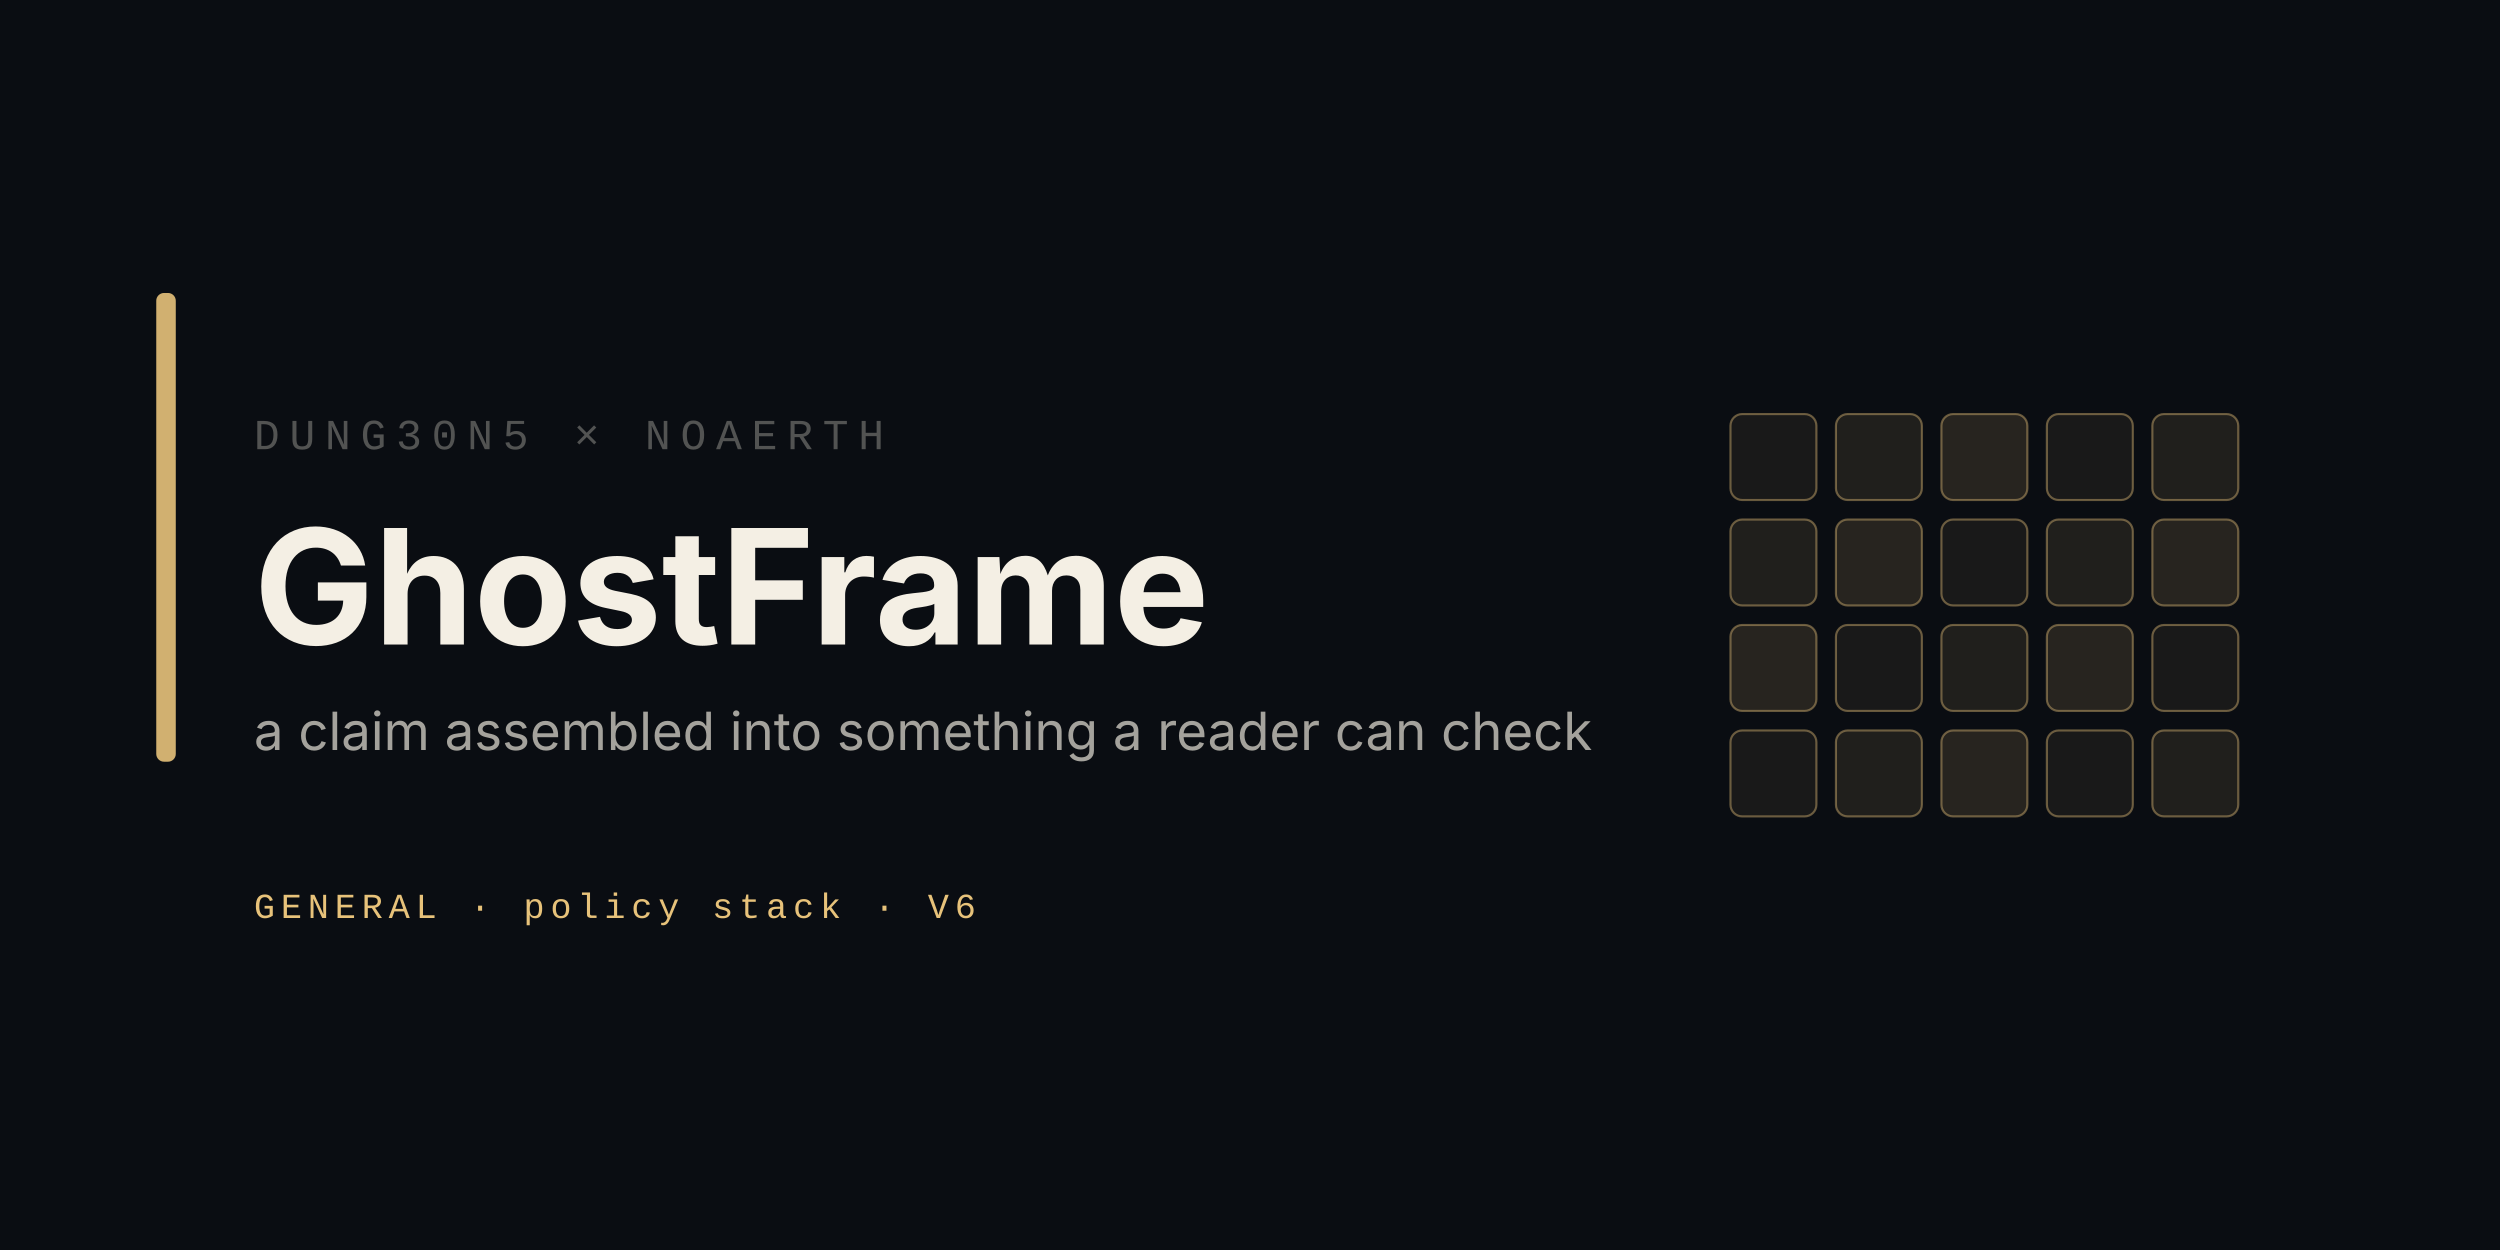
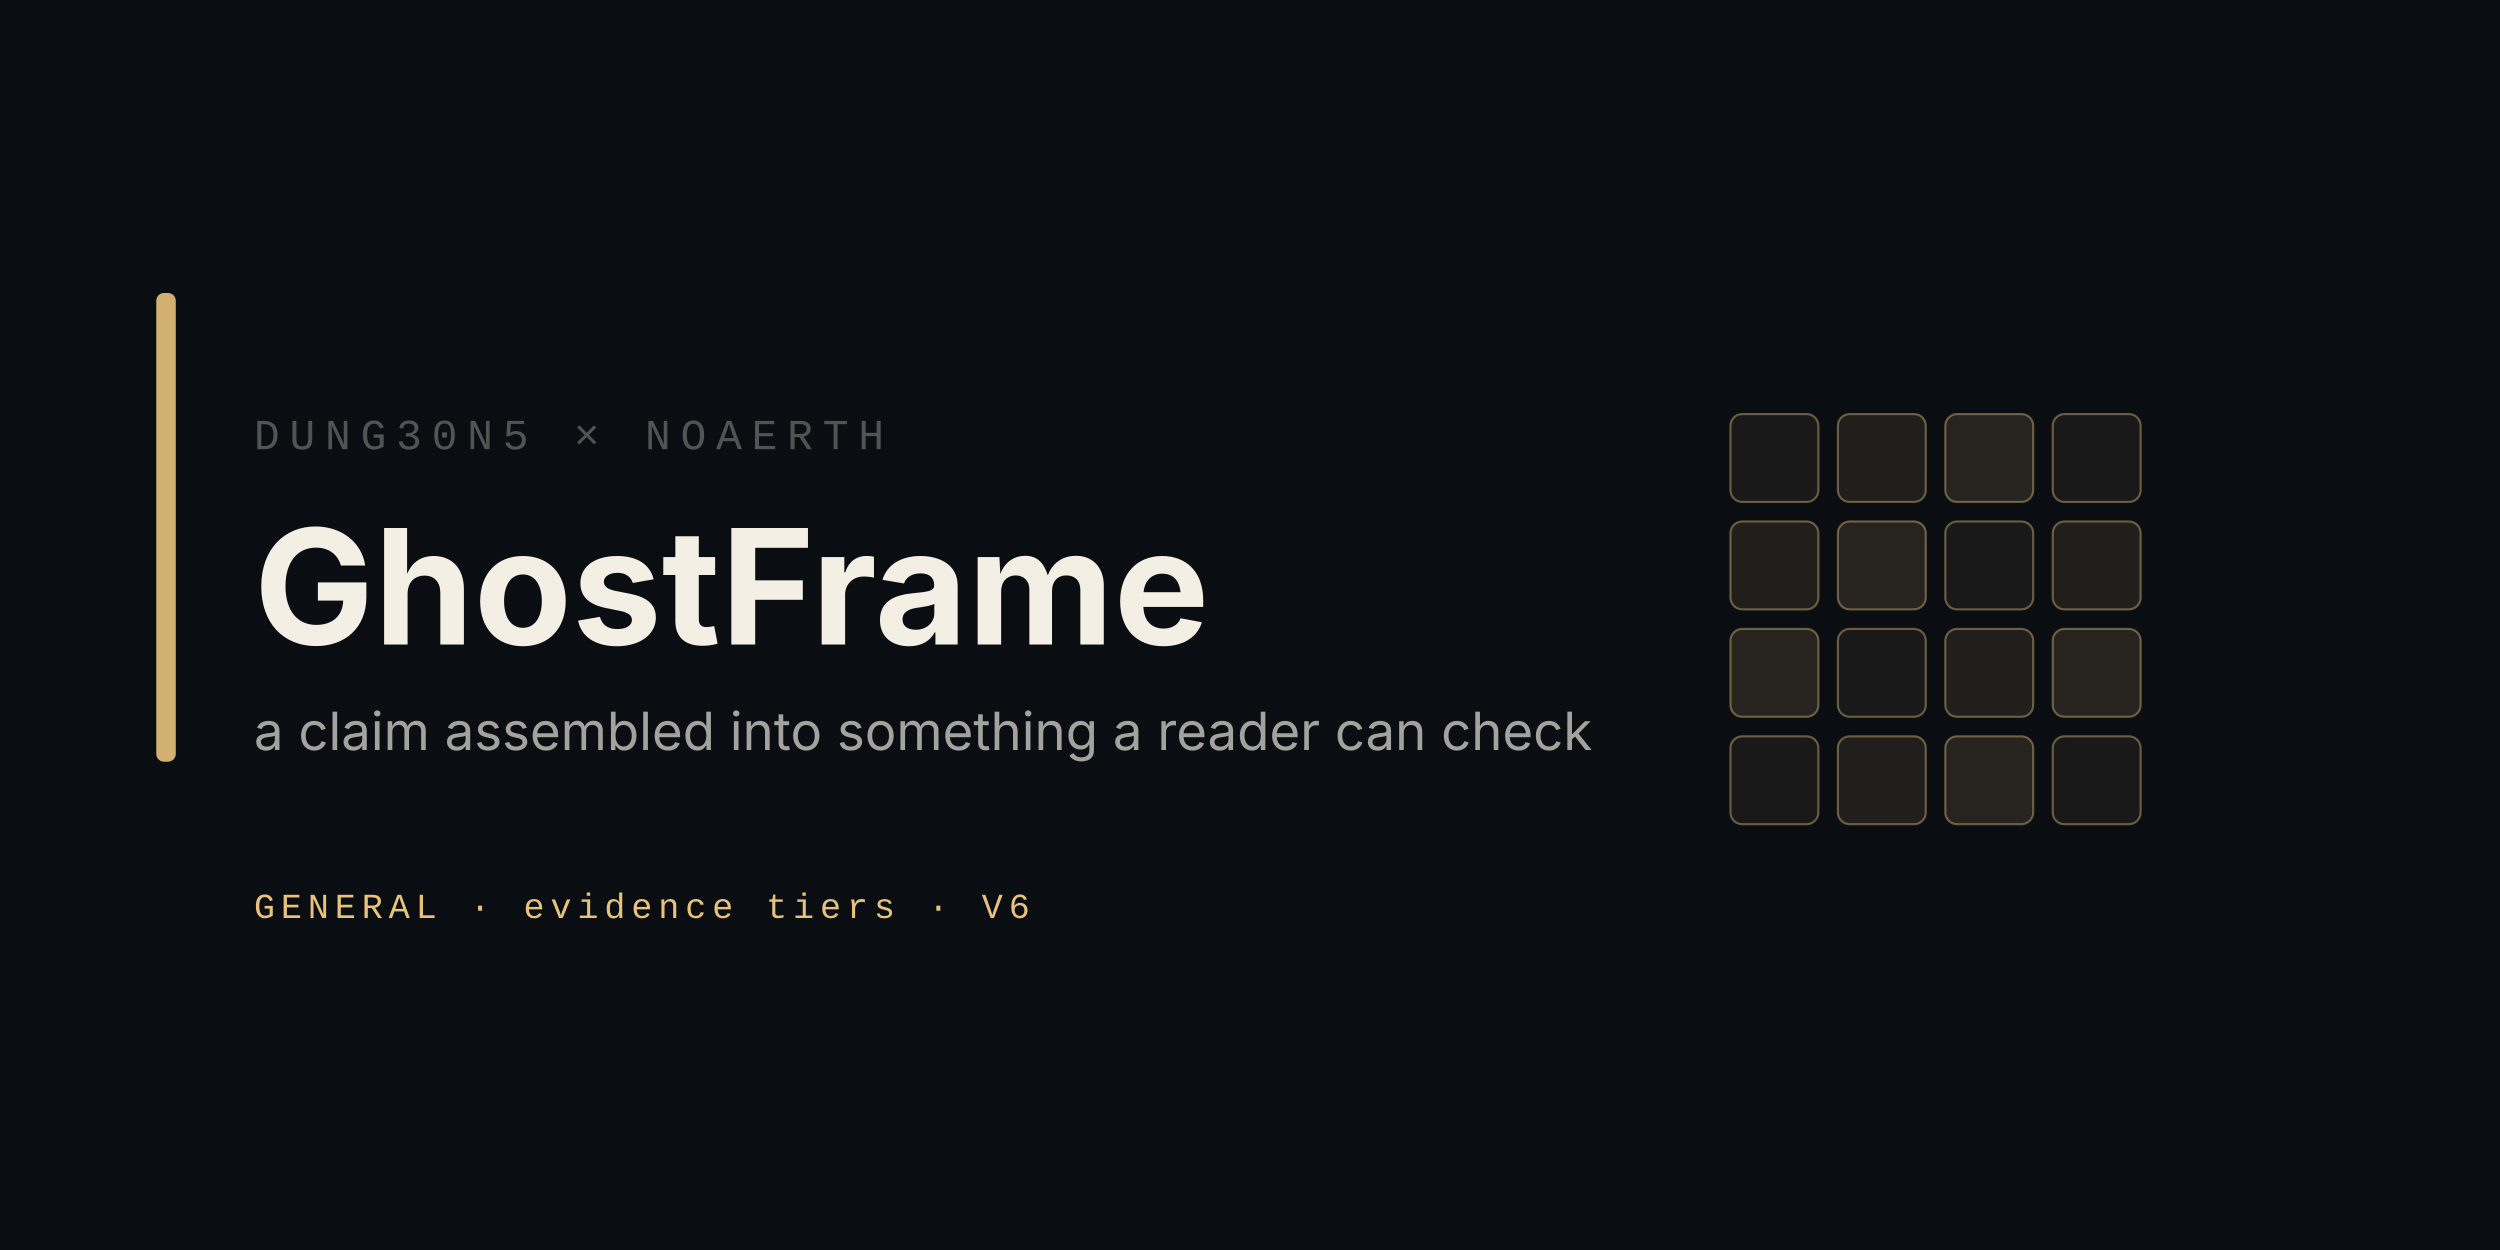
<svg xmlns="http://www.w3.org/2000/svg" viewBox="0 0 1280 640" width="1280" height="640" role="img" aria-label="GhostFrame project card">
  <rect width="1280" height="640" fill="#0a0d12" />
-   <rect x="886" y="212" width="44" height="44" rx="6" fill="#e7c27a" fill-opacity="0.07" stroke="#e7c27a" stroke-width="1.1" stroke-opacity="0.42" />
-   <rect x="940" y="212" width="44" height="44" rx="6" fill="#e7c27a" fill-opacity="0.10" stroke="#e7c27a" stroke-width="1.1" stroke-opacity="0.42" />
-   <rect x="994" y="212" width="44" height="44" rx="6" fill="#e7c27a" fill-opacity="0.13" stroke="#e7c27a" stroke-width="1.1" stroke-opacity="0.42" />
-   <rect x="1048" y="212" width="44" height="44" rx="6" fill="#e7c27a" fill-opacity="0.07" stroke="#e7c27a" stroke-width="1.1" stroke-opacity="0.42" />
-   <rect x="1102" y="212" width="44" height="44" rx="6" fill="#e7c27a" fill-opacity="0.10" stroke="#e7c27a" stroke-width="1.1" stroke-opacity="0.42" />
-   <rect x="886" y="266" width="44" height="44" rx="6" fill="#e7c27a" fill-opacity="0.10" stroke="#e7c27a" stroke-width="1.1" stroke-opacity="0.42" />
-   <rect x="940" y="266" width="44" height="44" rx="6" fill="#e7c27a" fill-opacity="0.13" stroke="#e7c27a" stroke-width="1.1" stroke-opacity="0.42" />
-   <rect x="994" y="266" width="44" height="44" rx="6" fill="#e7c27a" fill-opacity="0.07" stroke="#e7c27a" stroke-width="1.1" stroke-opacity="0.42" />
-   <rect x="1048" y="266" width="44" height="44" rx="6" fill="#e7c27a" fill-opacity="0.10" stroke="#e7c27a" stroke-width="1.1" stroke-opacity="0.42" />
-   <rect x="1102" y="266" width="44" height="44" rx="6" fill="#e7c27a" fill-opacity="0.13" stroke="#e7c27a" stroke-width="1.1" stroke-opacity="0.42" />
-   <rect x="886" y="320" width="44" height="44" rx="6" fill="#e7c27a" fill-opacity="0.13" stroke="#e7c27a" stroke-width="1.1" stroke-opacity="0.42" />
-   <rect x="940" y="320" width="44" height="44" rx="6" fill="#e7c27a" fill-opacity="0.07" stroke="#e7c27a" stroke-width="1.1" stroke-opacity="0.42" />
-   <rect x="994" y="320" width="44" height="44" rx="6" fill="#e7c27a" fill-opacity="0.10" stroke="#e7c27a" stroke-width="1.1" stroke-opacity="0.42" />
-   <rect x="1048" y="320" width="44" height="44" rx="6" fill="#e7c27a" fill-opacity="0.13" stroke="#e7c27a" stroke-width="1.1" stroke-opacity="0.42" />
-   <rect x="1102" y="320" width="44" height="44" rx="6" fill="#e7c27a" fill-opacity="0.07" stroke="#e7c27a" stroke-width="1.1" stroke-opacity="0.42" />
-   <rect x="886" y="374" width="44" height="44" rx="6" fill="#e7c27a" fill-opacity="0.07" stroke="#e7c27a" stroke-width="1.1" stroke-opacity="0.42" />
-   <rect x="940" y="374" width="44" height="44" rx="6" fill="#e7c27a" fill-opacity="0.10" stroke="#e7c27a" stroke-width="1.1" stroke-opacity="0.42" />
-   <rect x="994" y="374" width="44" height="44" rx="6" fill="#e7c27a" fill-opacity="0.13" stroke="#e7c27a" stroke-width="1.1" stroke-opacity="0.42" />
-   <rect x="1048" y="374" width="44" height="44" rx="6" fill="#e7c27a" fill-opacity="0.07" stroke="#e7c27a" stroke-width="1.1" stroke-opacity="0.42" />
-   <rect x="1102" y="374" width="44" height="44" rx="6" fill="#e7c27a" fill-opacity="0.10" stroke="#e7c27a" stroke-width="1.1" stroke-opacity="0.42" />
+   <rect x="886" y="212" width="45" height="45" rx="6" fill="#e7c27a" fill-opacity="0.07" stroke="#e7c27a" stroke-width="1.1" stroke-opacity="0.42" />
+   <rect x="941" y="212" width="45" height="45" rx="6" fill="#e7c27a" fill-opacity="0.10" stroke="#e7c27a" stroke-width="1.1" stroke-opacity="0.42" />
+   <rect x="996" y="212" width="45" height="45" rx="6" fill="#e7c27a" fill-opacity="0.13" stroke="#e7c27a" stroke-width="1.1" stroke-opacity="0.42" />
+   <rect x="1051" y="212" width="45" height="45" rx="6" fill="#e7c27a" fill-opacity="0.07" stroke="#e7c27a" stroke-width="1.1" stroke-opacity="0.42" />
+   <rect x="886" y="267" width="45" height="45" rx="6" fill="#e7c27a" fill-opacity="0.10" stroke="#e7c27a" stroke-width="1.1" stroke-opacity="0.42" />
+   <rect x="941" y="267" width="45" height="45" rx="6" fill="#e7c27a" fill-opacity="0.13" stroke="#e7c27a" stroke-width="1.1" stroke-opacity="0.42" />
+   <rect x="996" y="267" width="45" height="45" rx="6" fill="#e7c27a" fill-opacity="0.07" stroke="#e7c27a" stroke-width="1.1" stroke-opacity="0.42" />
+   <rect x="1051" y="267" width="45" height="45" rx="6" fill="#e7c27a" fill-opacity="0.10" stroke="#e7c27a" stroke-width="1.1" stroke-opacity="0.42" />
+   <rect x="886" y="322" width="45" height="45" rx="6" fill="#e7c27a" fill-opacity="0.13" stroke="#e7c27a" stroke-width="1.1" stroke-opacity="0.42" />
+   <rect x="941" y="322" width="45" height="45" rx="6" fill="#e7c27a" fill-opacity="0.07" stroke="#e7c27a" stroke-width="1.1" stroke-opacity="0.42" />
+   <rect x="996" y="322" width="45" height="45" rx="6" fill="#e7c27a" fill-opacity="0.10" stroke="#e7c27a" stroke-width="1.1" stroke-opacity="0.42" />
+   <rect x="1051" y="322" width="45" height="45" rx="6" fill="#e7c27a" fill-opacity="0.13" stroke="#e7c27a" stroke-width="1.1" stroke-opacity="0.42" />
+   <rect x="886" y="377" width="45" height="45" rx="6" fill="#e7c27a" fill-opacity="0.07" stroke="#e7c27a" stroke-width="1.1" stroke-opacity="0.42" />
+   <rect x="941" y="377" width="45" height="45" rx="6" fill="#e7c27a" fill-opacity="0.10" stroke="#e7c27a" stroke-width="1.1" stroke-opacity="0.42" />
+   <rect x="996" y="377" width="45" height="45" rx="6" fill="#e7c27a" fill-opacity="0.13" stroke="#e7c27a" stroke-width="1.1" stroke-opacity="0.42" />
+   <rect x="1051" y="377" width="45" height="45" rx="6" fill="#e7c27a" fill-opacity="0.07" stroke="#e7c27a" stroke-width="1.1" stroke-opacity="0.42" />
  <rect x="80" y="150" width="10" height="240" rx="4" fill="#e7c27a" opacity="0.9" />
  <text x="130" y="230" font-family="ui-monospace, SFMono-Regular, Menlo, Monaco, Consolas, 'Liberation Mono', monospace" font-size="22" letter-spacing="5" fill="#f4efe44f">DUNG30N5 × NOAERTH</text>
  <text x="130" y="330" font-family="-apple-system, BlinkMacSystemFont, 'Segoe UI', Inter, Helvetica, Arial, sans-serif" font-size="82" font-weight="700" fill="#f4efe4">GhostFrame</text>
  <text x="130" y="384" font-family="-apple-system, BlinkMacSystemFont, 'Segoe UI', Inter, Helvetica, Arial, sans-serif" font-size="27" fill="#f4efe4a8">a claim assembled into something a reader can check</text>
-   <text x="130" y="470" font-family="ui-monospace, SFMono-Regular, Menlo, Monaco, Consolas, 'Liberation Mono', monospace" font-size="18" fill="#e7c27a" letter-spacing="3">GENERAL · policy stack · V6</text>
+   <text x="130" y="470" font-family="ui-monospace, SFMono-Regular, Menlo, Monaco, Consolas, 'Liberation Mono', monospace" font-size="18" fill="#e7c27a" letter-spacing="3">GENERAL · evidence tiers · V6</text>
</svg>
